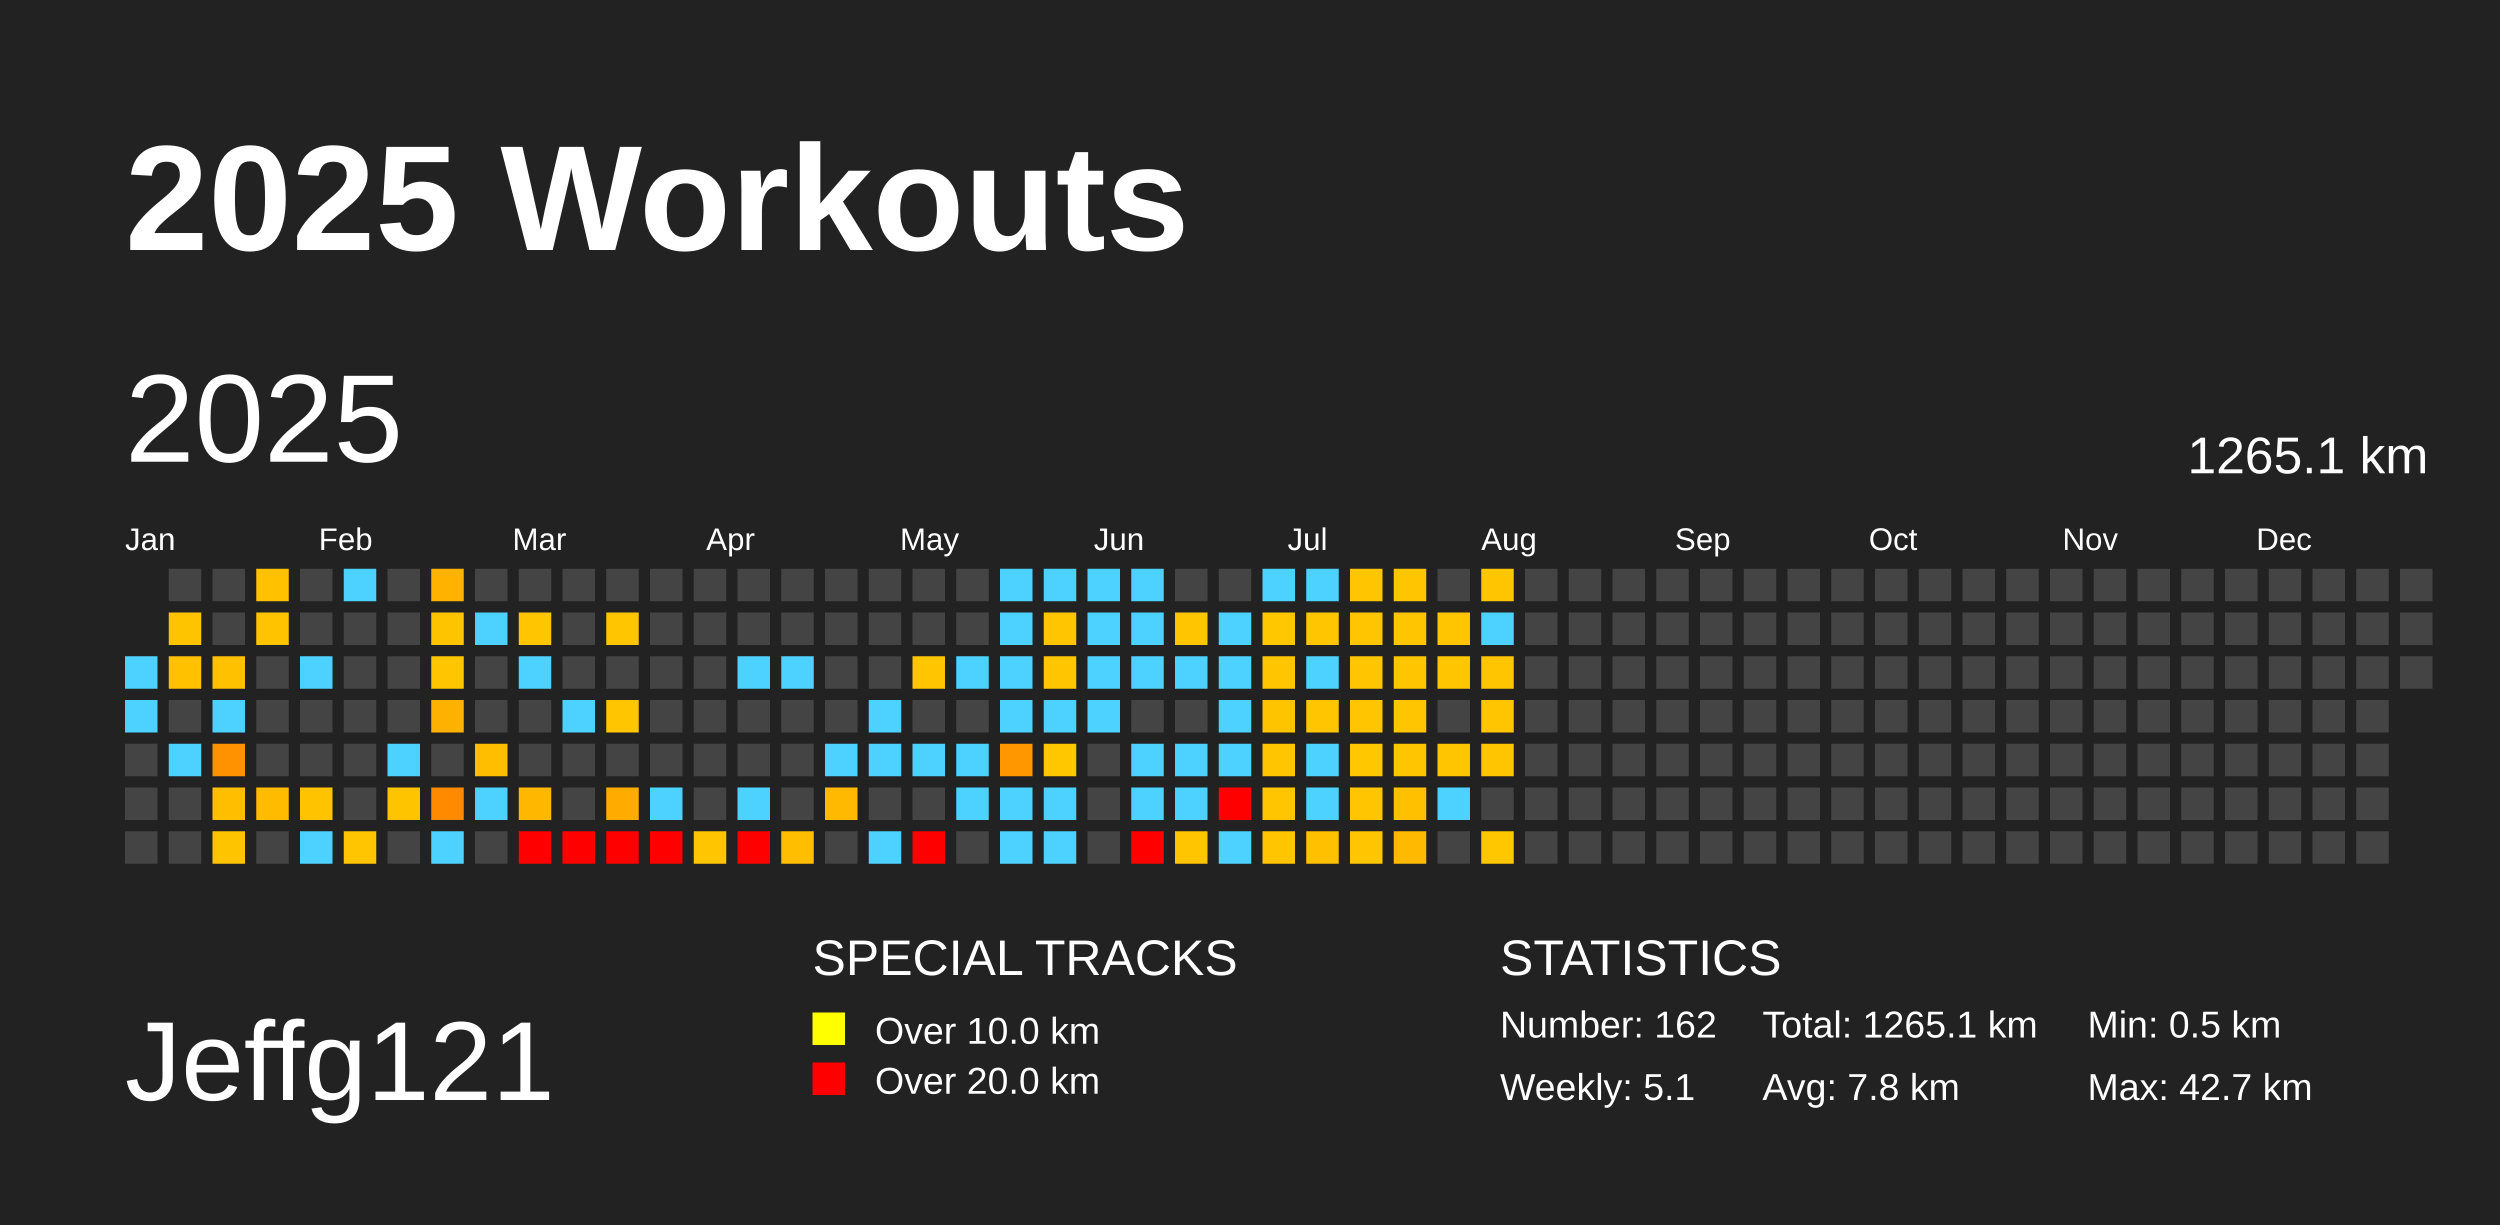
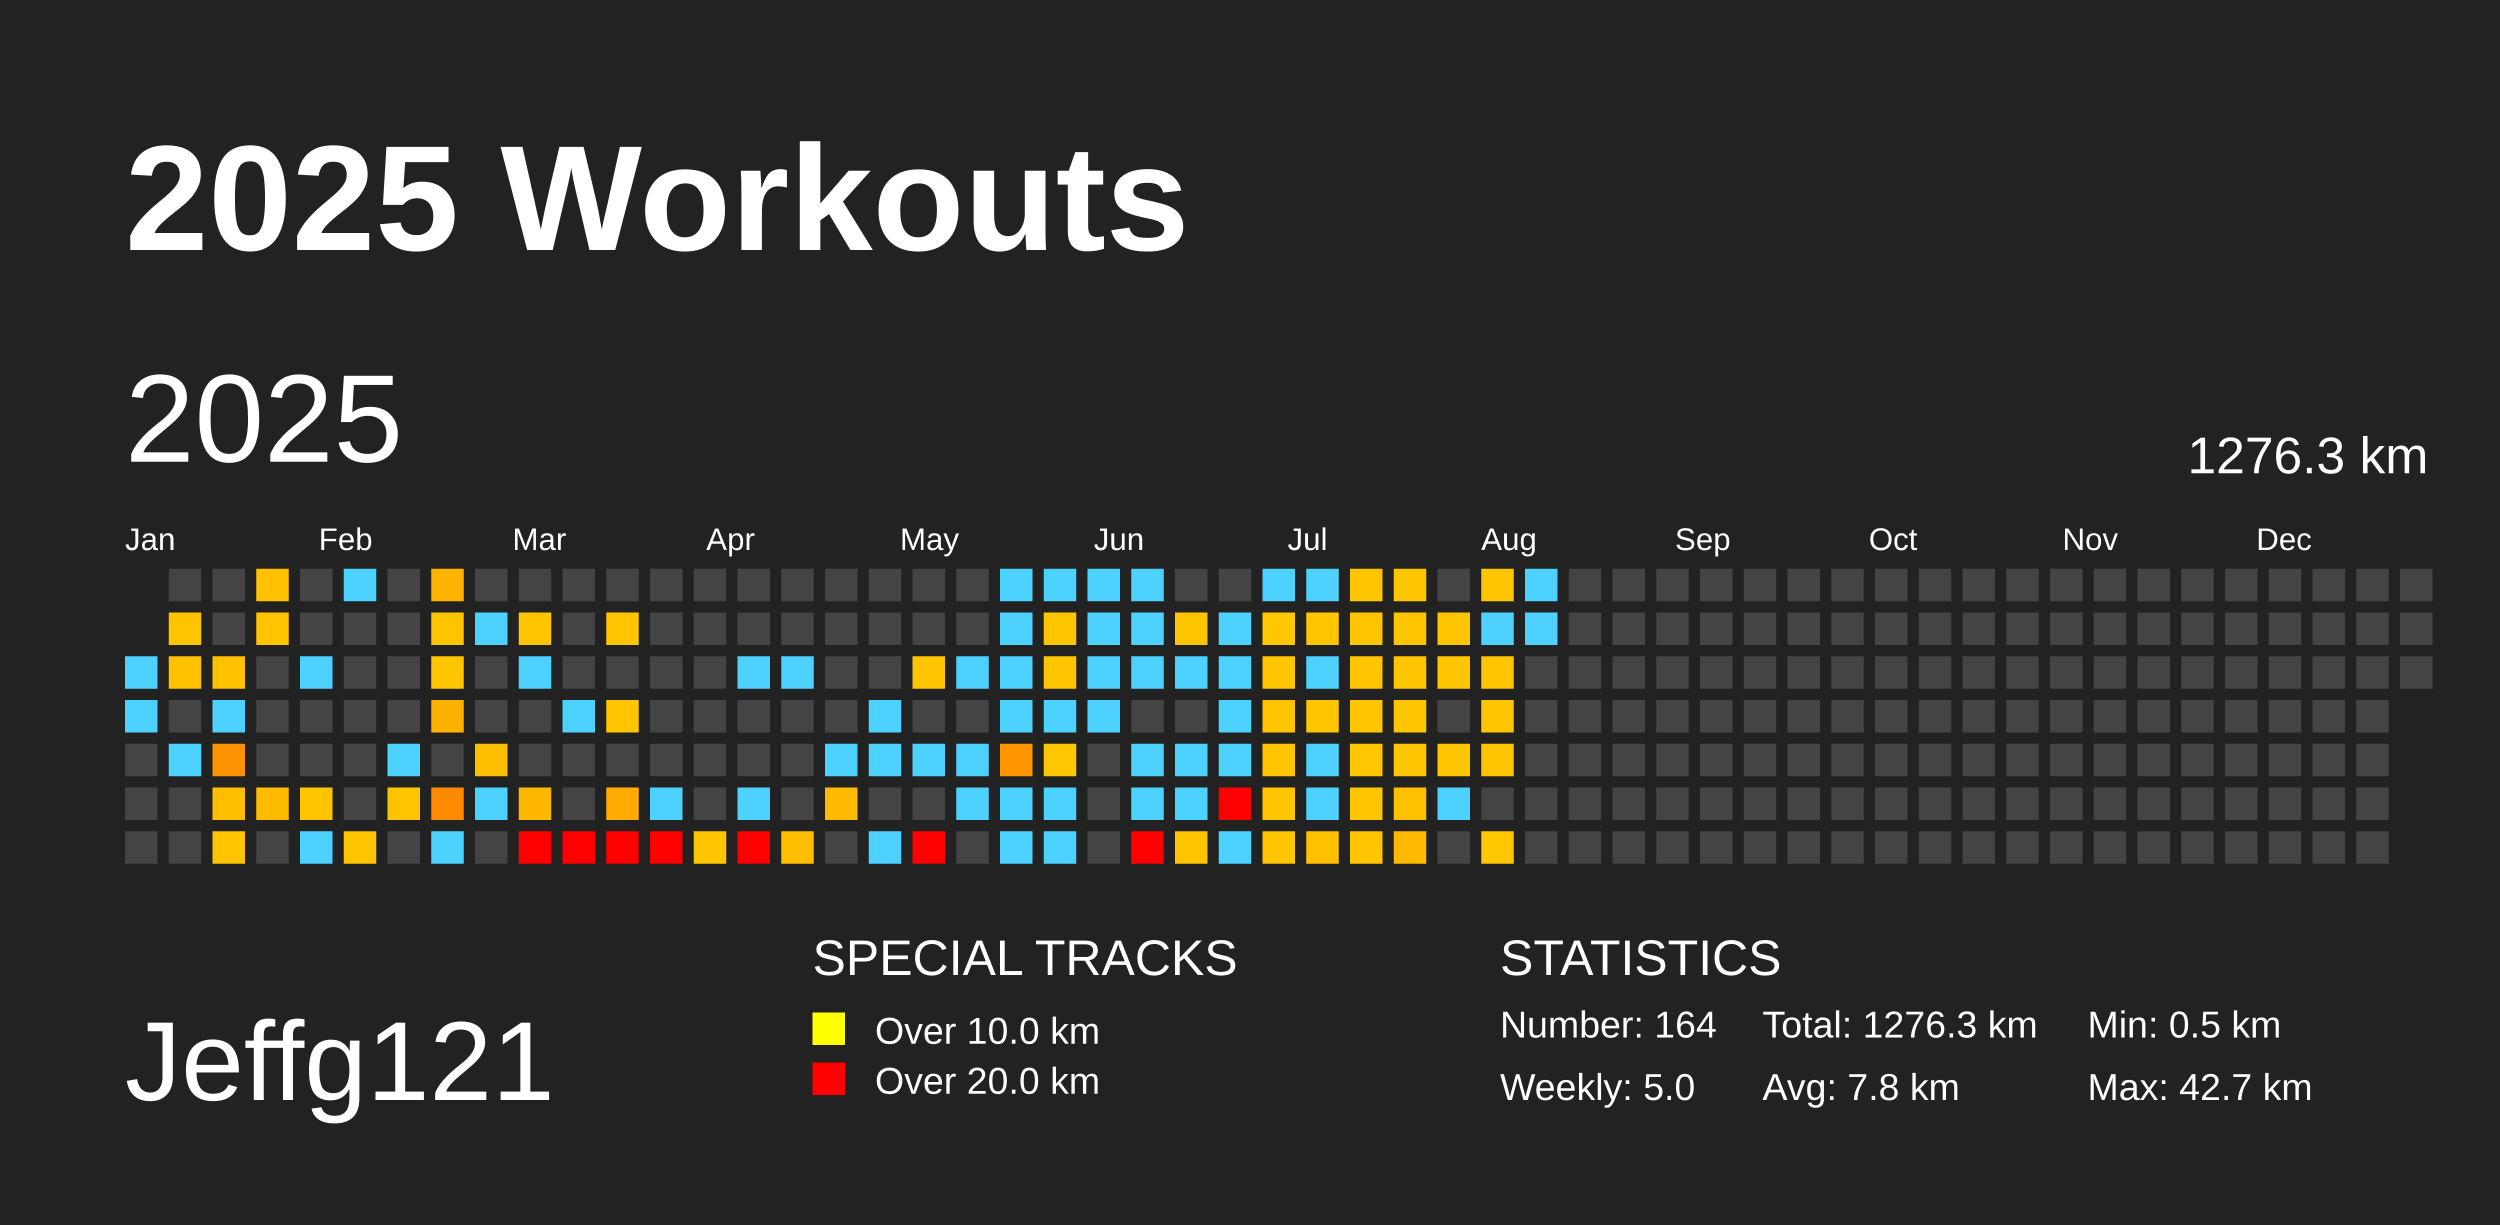
<svg xmlns="http://www.w3.org/2000/svg" baseProfile="full" height="98mm" version="1.1" viewBox="0,0,200,98" width="200mm">
  <defs />
  <rect fill="#222222" height="98" width="200" x="0" y="0" />
  <text fill="#FFFFFF" style="font-size:12px; font-family:Arial; font-weight:bold;" x="10" y="20">2025 Workouts</text>
  <text fill="#FFFFFF" style="font-size:9px; font-family:Arial" x="10" y="88">Jeffg121</text>
  <text fill="#FFFFFF" style="font-size:4px; font-family:Arial" x="65" y="78">SPECIAL TRACKS</text>
  <rect fill="yellow" height="2.6" width="2.6" x="65" y="81" />
  <text fill="#FFFFFF" style="font-size:3px; font-family:Arial" x="70" y="83.5">Over 10.0 km</text>
  <rect fill="red" height="2.6" width="2.6" x="65" y="85" />
  <text fill="#FFFFFF" style="font-size:3px; font-family:Arial" x="70" y="87.5">Over 20.0 km</text>
  <text fill="#FFFFFF" style="font-size:4px; font-family:Arial" x="120" y="78">STATISTICS</text>
-   <text fill="#FFFFFF" style="font-size:3px; font-family:Arial" x="120" y="83">Number: 162</text>
-   <text fill="#FFFFFF" style="font-size:3px; font-family:Arial" x="120" y="88">Weekly: 5.1</text>
-   <text fill="#FFFFFF" style="font-size:3px; font-family:Arial" x="141" y="83">Total: 1265.1 km</text>
+   <text fill="#FFFFFF" style="font-size:3px; font-family:Arial" x="120" y="83">Number: 164</text>
+   <text fill="#FFFFFF" style="font-size:3px; font-family:Arial" x="120" y="88">Weekly: 5.0</text>
+   <text fill="#FFFFFF" style="font-size:3px; font-family:Arial" x="141" y="83">Total: 1276.3 km</text>
  <text fill="#FFFFFF" style="font-size:3px; font-family:Arial" x="141" y="88">Avg: 7.8 km</text>
  <text fill="#FFFFFF" style="font-size:3px; font-family:Arial" x="167" y="83">Min: 0.5 km</text>
  <text fill="#FFFFFF" style="font-size:3px; font-family:Arial" x="167" y="88">Max: 42.7 km</text>
  <text dominant-baseline="hanging" fill="#FFFFFF" style="font-size:10.0px; font-family:Arial;" x="10" y="30">2025</text>
-   <text dominant-baseline="hanging" fill="#FFFFFF" style="font-size:4.125px; font-family:Arial;" x="175" y="35">1265.1 km</text>
+   <text dominant-baseline="hanging" fill="#FFFFFF" style="font-size:4.125px; font-family:Arial;" x="175" y="35">1276.3 km</text>
  <text fill="#FFFFFF" style="font-size:2.5px; font-family:Arial" x="10.0" y="44">Jan</text>
  <text fill="#FFFFFF" style="font-size:2.5px; font-family:Arial" x="25.5" y="44">Feb</text>
  <text fill="#FFFFFF" style="font-size:2.5px; font-family:Arial" x="41.0" y="44">Mar</text>
  <text fill="#FFFFFF" style="font-size:2.5px; font-family:Arial" x="56.5" y="44">Apr</text>
  <text fill="#FFFFFF" style="font-size:2.5px; font-family:Arial" x="72.0" y="44">May</text>
  <text fill="#FFFFFF" style="font-size:2.5px; font-family:Arial" x="87.5" y="44">Jun</text>
  <text fill="#FFFFFF" style="font-size:2.5px; font-family:Arial" x="103.0" y="44">Jul</text>
  <text fill="#FFFFFF" style="font-size:2.5px; font-family:Arial" x="118.5" y="44">Aug</text>
  <text fill="#FFFFFF" style="font-size:2.5px; font-family:Arial" x="134.0" y="44">Sep</text>
  <text fill="#FFFFFF" style="font-size:2.5px; font-family:Arial" x="149.5" y="44">Oct</text>
  <text fill="#FFFFFF" style="font-size:2.5px; font-family:Arial" x="165.0" y="44">Nov</text>
  <text fill="#FFFFFF" style="font-size:2.5px; font-family:Arial" x="180.5" y="44">Dec</text>
  <rect fill="#4dd2ff" height="2.6" width="2.6" x="10.0" y="52.5" />
  <rect fill="#4dd2ff" height="2.6" width="2.6" x="10.0" y="56.0" />
  <rect fill="#444444" height="2.6" width="2.6" x="10.0" y="59.5" />
  <rect fill="#444444" height="2.6" width="2.6" x="10.0" y="63.0" />
  <rect fill="#444444" height="2.6" width="2.6" x="10.0" y="66.5" />
  <rect fill="#444444" height="2.6" width="2.6" x="13.5" y="45.5" />
  <rect fill="#ffc400" height="2.6" width="2.6" x="13.5" y="49.0" />
  <rect fill="#ffc100" height="2.6" width="2.6" x="13.5" y="52.5" />
  <rect fill="#444444" height="2.6" width="2.6" x="13.5" y="56.0" />
  <rect fill="#4dd2ff" height="2.6" width="2.6" x="13.5" y="59.5" />
  <rect fill="#444444" height="2.6" width="2.6" x="13.5" y="63.0" />
  <rect fill="#444444" height="2.6" width="2.6" x="13.5" y="66.5" />
  <rect fill="#444444" height="2.6" width="2.6" x="17.0" y="45.5" />
  <rect fill="#444444" height="2.6" width="2.6" x="17.0" y="49.0" />
  <rect fill="#ffc100" height="2.6" width="2.6" x="17.0" y="52.5" />
  <rect fill="#4dd2ff" height="2.6" width="2.6" x="17.0" y="56.0" />
  <rect fill="#ff9200" height="2.6" width="2.6" x="17.0" y="59.5" />
  <rect fill="#ffbf00" height="2.6" width="2.6" x="17.0" y="63.0" />
  <rect fill="#ffc400" height="2.6" width="2.6" x="17.0" y="66.5" />
  <rect fill="#ffc100" height="2.6" width="2.6" x="20.5" y="45.5" />
  <rect fill="#ffc300" height="2.6" width="2.6" x="20.5" y="49.0" />
  <rect fill="#444444" height="2.6" width="2.6" x="20.5" y="52.5" />
  <rect fill="#444444" height="2.6" width="2.6" x="20.5" y="56.0" />
  <rect fill="#444444" height="2.6" width="2.6" x="20.5" y="59.5" />
  <rect fill="#ffbb00" height="2.6" width="2.6" x="20.5" y="63.0" />
  <rect fill="#444444" height="2.6" width="2.6" x="20.5" y="66.5" />
  <rect fill="#444444" height="2.6" width="2.6" x="24.0" y="45.5" />
  <rect fill="#444444" height="2.6" width="2.6" x="24.0" y="49.0" />
  <rect fill="#4dd2ff" height="2.6" width="2.6" x="24.0" y="52.5" />
  <rect fill="#444444" height="2.6" width="2.6" x="24.0" y="56.0" />
  <rect fill="#444444" height="2.6" width="2.6" x="24.0" y="59.5" />
  <rect fill="#ffc300" height="2.6" width="2.6" x="24.0" y="63.0" />
  <rect fill="#4dd2ff" height="2.6" width="2.6" x="24.0" y="66.5" />
  <rect fill="#4dd2ff" height="2.6" width="2.6" x="27.5" y="45.5" />
  <rect fill="#444444" height="2.6" width="2.6" x="27.5" y="49.0" />
  <rect fill="#444444" height="2.6" width="2.6" x="27.5" y="52.5" />
  <rect fill="#444444" height="2.6" width="2.6" x="27.5" y="56.0" />
  <rect fill="#444444" height="2.6" width="2.6" x="27.5" y="59.5" />
  <rect fill="#444444" height="2.6" width="2.6" x="27.5" y="63.0" />
  <rect fill="#ffc500" height="2.6" width="2.6" x="27.5" y="66.5" />
  <rect fill="#444444" height="2.6" width="2.6" x="31.0" y="45.5" />
  <rect fill="#444444" height="2.6" width="2.6" x="31.0" y="49.0" />
  <rect fill="#444444" height="2.6" width="2.6" x="31.0" y="52.5" />
  <rect fill="#444444" height="2.6" width="2.6" x="31.0" y="56.0" />
  <rect fill="#4dd2ff" height="2.6" width="2.6" x="31.0" y="59.5" />
  <rect fill="#ffc400" height="2.6" width="2.6" x="31.0" y="63.0" />
  <rect fill="#444444" height="2.6" width="2.6" x="31.0" y="66.5" />
  <rect fill="#ffb200" height="2.6" width="2.6" x="34.5" y="45.5" />
  <rect fill="#ffc400" height="2.6" width="2.6" x="34.5" y="49.0" />
  <rect fill="#ffc600" height="2.6" width="2.6" x="34.5" y="52.5" />
  <rect fill="#ffb100" height="2.6" width="2.6" x="34.5" y="56.0" />
  <rect fill="#444444" height="2.6" width="2.6" x="34.5" y="59.5" />
  <rect fill="#ff8a00" height="2.6" width="2.6" x="34.5" y="63.0" />
  <rect fill="#4dd2ff" height="2.6" width="2.6" x="34.5" y="66.5" />
  <rect fill="#444444" height="2.6" width="2.6" x="38.0" y="45.5" />
  <rect fill="#4dd2ff" height="2.6" width="2.6" x="38.0" y="49.0" />
  <rect fill="#444444" height="2.6" width="2.6" x="38.0" y="52.5" />
  <rect fill="#444444" height="2.6" width="2.6" x="38.0" y="56.0" />
  <rect fill="#ffbe00" height="2.6" width="2.6" x="38.0" y="59.5" />
  <rect fill="#4dd2ff" height="2.6" width="2.6" x="38.0" y="63.0" />
  <rect fill="#444444" height="2.6" width="2.6" x="38.0" y="66.5" />
  <rect fill="#444444" height="2.6" width="2.6" x="41.5" y="45.5" />
  <rect fill="#ffc500" height="2.6" width="2.6" x="41.5" y="49.0" />
  <rect fill="#4dd2ff" height="2.6" width="2.6" x="41.5" y="52.5" />
  <rect fill="#444444" height="2.6" width="2.6" x="41.5" y="56.0" />
  <rect fill="#444444" height="2.6" width="2.6" x="41.5" y="59.5" />
  <rect fill="#ffb700" height="2.6" width="2.6" x="41.5" y="63.0" />
  <rect fill="red" height="2.6" width="2.6" x="41.5" y="66.5" />
  <rect fill="#444444" height="2.6" width="2.6" x="45.0" y="45.5" />
  <rect fill="#444444" height="2.6" width="2.6" x="45.0" y="49.0" />
  <rect fill="#444444" height="2.6" width="2.6" x="45.0" y="52.5" />
  <rect fill="#4dd2ff" height="2.6" width="2.6" x="45.0" y="56.0" />
  <rect fill="#444444" height="2.6" width="2.6" x="45.0" y="59.5" />
  <rect fill="#444444" height="2.6" width="2.6" x="45.0" y="63.0" />
  <rect fill="red" height="2.6" width="2.6" x="45.0" y="66.5" />
  <rect fill="#444444" height="2.6" width="2.6" x="48.5" y="45.5" />
  <rect fill="#ffc500" height="2.6" width="2.6" x="48.5" y="49.0" />
  <rect fill="#444444" height="2.6" width="2.6" x="48.5" y="52.5" />
  <rect fill="#ffc600" height="2.6" width="2.6" x="48.5" y="56.0" />
  <rect fill="#444444" height="2.6" width="2.6" x="48.5" y="59.5" />
  <rect fill="#ffab00" height="2.6" width="2.6" x="48.5" y="63.0" />
  <rect fill="red" height="2.6" width="2.6" x="48.5" y="66.5" />
  <rect fill="#444444" height="2.6" width="2.6" x="52.0" y="45.5" />
  <rect fill="#444444" height="2.6" width="2.6" x="52.0" y="49.0" />
  <rect fill="#444444" height="2.6" width="2.6" x="52.0" y="52.5" />
  <rect fill="#444444" height="2.6" width="2.6" x="52.0" y="56.0" />
  <rect fill="#444444" height="2.6" width="2.6" x="52.0" y="59.5" />
  <rect fill="#4dd2ff" height="2.6" width="2.6" x="52.0" y="63.0" />
  <rect fill="red" height="2.6" width="2.6" x="52.0" y="66.5" />
  <rect fill="#444444" height="2.6" width="2.6" x="55.5" y="45.5" />
  <rect fill="#444444" height="2.6" width="2.6" x="55.5" y="49.0" />
  <rect fill="#444444" height="2.6" width="2.6" x="55.5" y="52.5" />
  <rect fill="#444444" height="2.6" width="2.6" x="55.5" y="56.0" />
  <rect fill="#444444" height="2.6" width="2.6" x="55.5" y="59.5" />
  <rect fill="#444444" height="2.6" width="2.6" x="55.5" y="63.0" />
  <rect fill="#ffc600" height="2.6" width="2.6" x="55.5" y="66.5" />
  <rect fill="#444444" height="2.6" width="2.6" x="59.0" y="45.5" />
  <rect fill="#444444" height="2.6" width="2.6" x="59.0" y="49.0" />
  <rect fill="#4dd2ff" height="2.6" width="2.6" x="59.0" y="52.5" />
  <rect fill="#444444" height="2.6" width="2.6" x="59.0" y="56.0" />
  <rect fill="#444444" height="2.6" width="2.6" x="59.0" y="59.5" />
  <rect fill="#4dd2ff" height="2.6" width="2.6" x="59.0" y="63.0" />
  <rect fill="red" height="2.6" width="2.6" x="59.0" y="66.5" />
  <rect fill="#444444" height="2.6" width="2.6" x="62.5" y="45.5" />
  <rect fill="#444444" height="2.6" width="2.6" x="62.5" y="49.0" />
  <rect fill="#4dd2ff" height="2.6" width="2.6" x="62.5" y="52.5" />
  <rect fill="#444444" height="2.6" width="2.6" x="62.5" y="56.0" />
  <rect fill="#444444" height="2.6" width="2.6" x="62.5" y="59.5" />
  <rect fill="#444444" height="2.6" width="2.6" x="62.5" y="63.0" />
  <rect fill="#ffbf00" height="2.6" width="2.6" x="62.5" y="66.5" />
  <rect fill="#444444" height="2.6" width="2.6" x="66.0" y="45.5" />
  <rect fill="#444444" height="2.6" width="2.6" x="66.0" y="49.0" />
  <rect fill="#444444" height="2.6" width="2.6" x="66.0" y="52.5" />
  <rect fill="#444444" height="2.6" width="2.6" x="66.0" y="56.0" />
  <rect fill="#4dd2ff" height="2.6" width="2.6" x="66.0" y="59.5" />
  <rect fill="#ffba00" height="2.6" width="2.6" x="66.0" y="63.0" />
  <rect fill="#444444" height="2.6" width="2.6" x="66.0" y="66.5" />
  <rect fill="#444444" height="2.6" width="2.6" x="69.5" y="45.5" />
  <rect fill="#444444" height="2.6" width="2.6" x="69.5" y="49.0" />
  <rect fill="#444444" height="2.6" width="2.6" x="69.5" y="52.5" />
  <rect fill="#4dd2ff" height="2.6" width="2.6" x="69.5" y="56.0" />
  <rect fill="#4dd2ff" height="2.6" width="2.6" x="69.5" y="59.5" />
  <rect fill="#444444" height="2.6" width="2.6" x="69.5" y="63.0" />
  <rect fill="#4dd2ff" height="2.6" width="2.6" x="69.5" y="66.5" />
  <rect fill="#444444" height="2.6" width="2.6" x="73.0" y="45.5" />
  <rect fill="#444444" height="2.6" width="2.6" x="73.0" y="49.0" />
  <rect fill="#ffc600" height="2.6" width="2.6" x="73.0" y="52.5" />
  <rect fill="#444444" height="2.6" width="2.6" x="73.0" y="56.0" />
  <rect fill="#4dd2ff" height="2.6" width="2.6" x="73.0" y="59.5" />
  <rect fill="#444444" height="2.6" width="2.6" x="73.0" y="63.0" />
  <rect fill="red" height="2.6" width="2.6" x="73.0" y="66.5" />
  <rect fill="#444444" height="2.6" width="2.6" x="76.5" y="45.5" />
  <rect fill="#444444" height="2.6" width="2.6" x="76.5" y="49.0" />
  <rect fill="#4dd2ff" height="2.6" width="2.6" x="76.5" y="52.5" />
  <rect fill="#444444" height="2.6" width="2.6" x="76.5" y="56.0" />
  <rect fill="#4dd2ff" height="2.6" width="2.6" x="76.5" y="59.5" />
  <rect fill="#4dd2ff" height="2.6" width="2.6" x="76.5" y="63.0" />
  <rect fill="#444444" height="2.6" width="2.6" x="76.5" y="66.5" />
  <rect fill="#4dd2ff" height="2.6" width="2.6" x="80.0" y="45.5" />
  <rect fill="#4dd2ff" height="2.6" width="2.6" x="80.0" y="49.0" />
  <rect fill="#4dd2ff" height="2.6" width="2.6" x="80.0" y="52.5" />
  <rect fill="#4dd2ff" height="2.6" width="2.6" x="80.0" y="56.0" />
  <rect fill="#ff9700" height="2.6" width="2.6" x="80.0" y="59.5" />
  <rect fill="#4dd2ff" height="2.6" width="2.6" x="80.0" y="63.0" />
  <rect fill="#4dd2ff" height="2.6" width="2.6" x="80.0" y="66.5" />
  <rect fill="#4dd2ff" height="2.6" width="2.6" x="83.5" y="45.5" />
  <rect fill="#ffc500" height="2.6" width="2.6" x="83.5" y="49.0" />
  <rect fill="#ffc600" height="2.6" width="2.6" x="83.5" y="52.5" />
  <rect fill="#4dd2ff" height="2.6" width="2.6" x="83.5" y="56.0" />
  <rect fill="#ffc700" height="2.6" width="2.6" x="83.5" y="59.5" />
  <rect fill="#4dd2ff" height="2.6" width="2.6" x="83.5" y="63.0" />
  <rect fill="#4dd2ff" height="2.6" width="2.6" x="83.5" y="66.5" />
  <rect fill="#4dd2ff" height="2.6" width="2.6" x="87.0" y="45.5" />
  <rect fill="#4dd2ff" height="2.6" width="2.6" x="87.0" y="49.0" />
  <rect fill="#4dd2ff" height="2.6" width="2.6" x="87.0" y="52.5" />
  <rect fill="#4dd2ff" height="2.6" width="2.6" x="87.0" y="56.0" />
  <rect fill="#444444" height="2.6" width="2.6" x="87.0" y="59.5" />
  <rect fill="#444444" height="2.6" width="2.6" x="87.0" y="63.0" />
  <rect fill="#444444" height="2.6" width="2.6" x="87.0" y="66.5" />
  <rect fill="#4dd2ff" height="2.6" width="2.6" x="90.5" y="45.5" />
  <rect fill="#4dd2ff" height="2.6" width="2.6" x="90.5" y="49.0" />
  <rect fill="#4dd2ff" height="2.6" width="2.6" x="90.5" y="52.5" />
  <rect fill="#444444" height="2.6" width="2.6" x="90.5" y="56.0" />
  <rect fill="#4dd2ff" height="2.6" width="2.6" x="90.5" y="59.5" />
  <rect fill="#4dd2ff" height="2.6" width="2.6" x="90.5" y="63.0" />
  <rect fill="red" height="2.6" width="2.6" x="90.5" y="66.5" />
  <rect fill="#444444" height="2.6" width="2.6" x="94.0" y="45.5" />
  <rect fill="#ffc500" height="2.6" width="2.6" x="94.0" y="49.0" />
  <rect fill="#4dd2ff" height="2.6" width="2.6" x="94.0" y="52.5" />
  <rect fill="#444444" height="2.6" width="2.6" x="94.0" y="56.0" />
  <rect fill="#4dd2ff" height="2.6" width="2.6" x="94.0" y="59.5" />
  <rect fill="#4dd2ff" height="2.6" width="2.6" x="94.0" y="63.0" />
  <rect fill="#ffc500" height="2.6" width="2.6" x="94.0" y="66.5" />
  <rect fill="#444444" height="2.6" width="2.6" x="97.5" y="45.5" />
  <rect fill="#4dd2ff" height="2.6" width="2.6" x="97.5" y="49.0" />
  <rect fill="#4dd2ff" height="2.6" width="2.6" x="97.5" y="52.5" />
  <rect fill="#4dd2ff" height="2.6" width="2.6" x="97.5" y="56.0" />
  <rect fill="#4dd2ff" height="2.6" width="2.6" x="97.5" y="59.5" />
  <rect fill="red" height="2.6" width="2.6" x="97.5" y="63.0" />
  <rect fill="#4dd2ff" height="2.6" width="2.6" x="97.5" y="66.5" />
  <rect fill="#4dd2ff" height="2.6" width="2.6" x="101.0" y="45.5" />
  <rect fill="#ffc700" height="2.6" width="2.6" x="101.0" y="49.0" />
  <rect fill="#ffc600" height="2.6" width="2.6" x="101.0" y="52.5" />
  <rect fill="#ffc400" height="2.6" width="2.6" x="101.0" y="56.0" />
  <rect fill="#ffc600" height="2.6" width="2.6" x="101.0" y="59.5" />
  <rect fill="#ffc600" height="2.6" width="2.6" x="101.0" y="63.0" />
  <rect fill="#ffc500" height="2.6" width="2.6" x="101.0" y="66.5" />
  <rect fill="#4dd2ff" height="2.6" width="2.6" x="104.5" y="45.5" />
  <rect fill="#ffc600" height="2.6" width="2.6" x="104.5" y="49.0" />
  <rect fill="#4dd2ff" height="2.6" width="2.6" x="104.5" y="52.5" />
  <rect fill="#ffc600" height="2.6" width="2.6" x="104.5" y="56.0" />
  <rect fill="#4dd2ff" height="2.6" width="2.6" x="104.5" y="59.5" />
  <rect fill="#4dd2ff" height="2.6" width="2.6" x="104.5" y="63.0" />
  <rect fill="#ffc000" height="2.6" width="2.6" x="104.5" y="66.5" />
  <rect fill="#ffc600" height="2.6" width="2.6" x="108.0" y="45.5" />
  <rect fill="#ffc500" height="2.6" width="2.6" x="108.0" y="49.0" />
  <rect fill="#ffc600" height="2.6" width="2.6" x="108.0" y="52.5" />
  <rect fill="#ffc600" height="2.6" width="2.6" x="108.0" y="56.0" />
  <rect fill="#ffc700" height="2.6" width="2.6" x="108.0" y="59.5" />
  <rect fill="#ffc600" height="2.6" width="2.6" x="108.0" y="63.0" />
  <rect fill="#ffc600" height="2.6" width="2.6" x="108.0" y="66.5" />
  <rect fill="#ffc600" height="2.6" width="2.6" x="111.5" y="45.5" />
  <rect fill="#ffc500" height="2.6" width="2.6" x="111.5" y="49.0" />
  <rect fill="#ffc600" height="2.6" width="2.6" x="111.5" y="52.5" />
  <rect fill="#ffc600" height="2.6" width="2.6" x="111.5" y="56.0" />
  <rect fill="#ffc600" height="2.6" width="2.6" x="111.5" y="59.5" />
  <rect fill="#ffc000" height="2.6" width="2.6" x="111.5" y="63.0" />
  <rect fill="#ffba00" height="2.6" width="2.6" x="111.5" y="66.5" />
  <rect fill="#444444" height="2.6" width="2.6" x="115.0" y="45.5" />
  <rect fill="#ffc500" height="2.6" width="2.6" x="115.0" y="49.0" />
  <rect fill="#ffc600" height="2.6" width="2.6" x="115.0" y="52.5" />
  <rect fill="#444444" height="2.6" width="2.6" x="115.0" y="56.0" />
  <rect fill="#ffc600" height="2.6" width="2.6" x="115.0" y="59.5" />
  <rect fill="#4dd2ff" height="2.6" width="2.6" x="115.0" y="63.0" />
  <rect fill="#444444" height="2.6" width="2.6" x="115.0" y="66.5" />
  <rect fill="#ffc600" height="2.6" width="2.6" x="118.5" y="45.5" />
  <rect fill="#4dd2ff" height="2.6" width="2.6" x="118.5" y="49.0" />
  <rect fill="#ffc500" height="2.6" width="2.6" x="118.5" y="52.5" />
  <rect fill="#ffc600" height="2.6" width="2.6" x="118.5" y="56.0" />
  <rect fill="#ffc600" height="2.6" width="2.6" x="118.5" y="59.5" />
  <rect fill="#444444" height="2.6" width="2.6" x="118.5" y="63.0" />
  <rect fill="#ffc700" height="2.6" width="2.6" x="118.5" y="66.5" />
-   <rect fill="#444444" height="2.6" width="2.6" x="122.0" y="45.5" />
-   <rect fill="#444444" height="2.6" width="2.6" x="122.0" y="49.0" />
+   <rect fill="#4dd2ff" height="2.6" width="2.6" x="122.0" y="45.5" />
+   <rect fill="#4dd2ff" height="2.6" width="2.6" x="122.0" y="49.0" />
  <rect fill="#444444" height="2.6" width="2.6" x="122.0" y="52.5" />
  <rect fill="#444444" height="2.6" width="2.6" x="122.0" y="56.0" />
  <rect fill="#444444" height="2.6" width="2.6" x="122.0" y="59.5" />
  <rect fill="#444444" height="2.6" width="2.6" x="122.0" y="63.0" />
  <rect fill="#444444" height="2.6" width="2.6" x="122.0" y="66.5" />
  <rect fill="#444444" height="2.6" width="2.6" x="125.5" y="45.5" />
  <rect fill="#444444" height="2.6" width="2.6" x="125.5" y="49.0" />
  <rect fill="#444444" height="2.6" width="2.6" x="125.5" y="52.5" />
  <rect fill="#444444" height="2.6" width="2.6" x="125.5" y="56.0" />
  <rect fill="#444444" height="2.6" width="2.6" x="125.5" y="59.5" />
  <rect fill="#444444" height="2.6" width="2.6" x="125.5" y="63.0" />
  <rect fill="#444444" height="2.6" width="2.6" x="125.5" y="66.5" />
  <rect fill="#444444" height="2.6" width="2.6" x="129.0" y="45.5" />
  <rect fill="#444444" height="2.6" width="2.6" x="129.0" y="49.0" />
  <rect fill="#444444" height="2.6" width="2.6" x="129.0" y="52.5" />
  <rect fill="#444444" height="2.6" width="2.6" x="129.0" y="56.0" />
  <rect fill="#444444" height="2.6" width="2.6" x="129.0" y="59.5" />
  <rect fill="#444444" height="2.6" width="2.6" x="129.0" y="63.0" />
  <rect fill="#444444" height="2.6" width="2.6" x="129.0" y="66.5" />
  <rect fill="#444444" height="2.6" width="2.6" x="132.5" y="45.5" />
  <rect fill="#444444" height="2.6" width="2.6" x="132.5" y="49.0" />
  <rect fill="#444444" height="2.6" width="2.6" x="132.5" y="52.5" />
  <rect fill="#444444" height="2.6" width="2.6" x="132.5" y="56.0" />
  <rect fill="#444444" height="2.6" width="2.6" x="132.5" y="59.5" />
  <rect fill="#444444" height="2.6" width="2.6" x="132.5" y="63.0" />
  <rect fill="#444444" height="2.6" width="2.6" x="132.5" y="66.5" />
  <rect fill="#444444" height="2.6" width="2.6" x="136.0" y="45.5" />
  <rect fill="#444444" height="2.6" width="2.6" x="136.0" y="49.0" />
  <rect fill="#444444" height="2.6" width="2.6" x="136.0" y="52.5" />
  <rect fill="#444444" height="2.6" width="2.6" x="136.0" y="56.0" />
  <rect fill="#444444" height="2.6" width="2.6" x="136.0" y="59.5" />
  <rect fill="#444444" height="2.6" width="2.6" x="136.0" y="63.0" />
  <rect fill="#444444" height="2.6" width="2.6" x="136.0" y="66.5" />
  <rect fill="#444444" height="2.6" width="2.6" x="139.5" y="45.5" />
  <rect fill="#444444" height="2.6" width="2.6" x="139.5" y="49.0" />
  <rect fill="#444444" height="2.6" width="2.6" x="139.5" y="52.5" />
  <rect fill="#444444" height="2.6" width="2.6" x="139.5" y="56.0" />
  <rect fill="#444444" height="2.6" width="2.6" x="139.5" y="59.5" />
  <rect fill="#444444" height="2.6" width="2.6" x="139.5" y="63.0" />
  <rect fill="#444444" height="2.6" width="2.6" x="139.5" y="66.5" />
  <rect fill="#444444" height="2.6" width="2.6" x="143.0" y="45.5" />
  <rect fill="#444444" height="2.6" width="2.6" x="143.0" y="49.0" />
  <rect fill="#444444" height="2.6" width="2.6" x="143.0" y="52.5" />
  <rect fill="#444444" height="2.6" width="2.6" x="143.0" y="56.0" />
  <rect fill="#444444" height="2.6" width="2.6" x="143.0" y="59.5" />
  <rect fill="#444444" height="2.6" width="2.6" x="143.0" y="63.0" />
  <rect fill="#444444" height="2.6" width="2.6" x="143.0" y="66.5" />
  <rect fill="#444444" height="2.6" width="2.6" x="146.5" y="45.5" />
  <rect fill="#444444" height="2.6" width="2.6" x="146.5" y="49.0" />
  <rect fill="#444444" height="2.6" width="2.6" x="146.5" y="52.5" />
  <rect fill="#444444" height="2.6" width="2.6" x="146.5" y="56.0" />
  <rect fill="#444444" height="2.6" width="2.6" x="146.5" y="59.5" />
  <rect fill="#444444" height="2.6" width="2.6" x="146.5" y="63.0" />
  <rect fill="#444444" height="2.6" width="2.6" x="146.5" y="66.5" />
  <rect fill="#444444" height="2.6" width="2.6" x="150.0" y="45.5" />
  <rect fill="#444444" height="2.6" width="2.6" x="150.0" y="49.0" />
  <rect fill="#444444" height="2.6" width="2.6" x="150.0" y="52.5" />
  <rect fill="#444444" height="2.6" width="2.6" x="150.0" y="56.0" />
  <rect fill="#444444" height="2.6" width="2.6" x="150.0" y="59.5" />
  <rect fill="#444444" height="2.6" width="2.6" x="150.0" y="63.0" />
  <rect fill="#444444" height="2.6" width="2.6" x="150.0" y="66.5" />
  <rect fill="#444444" height="2.6" width="2.6" x="153.5" y="45.5" />
  <rect fill="#444444" height="2.6" width="2.6" x="153.5" y="49.0" />
  <rect fill="#444444" height="2.6" width="2.6" x="153.5" y="52.5" />
  <rect fill="#444444" height="2.6" width="2.6" x="153.5" y="56.0" />
  <rect fill="#444444" height="2.6" width="2.6" x="153.5" y="59.5" />
  <rect fill="#444444" height="2.6" width="2.6" x="153.5" y="63.0" />
  <rect fill="#444444" height="2.6" width="2.6" x="153.5" y="66.5" />
  <rect fill="#444444" height="2.6" width="2.6" x="157.0" y="45.5" />
  <rect fill="#444444" height="2.6" width="2.6" x="157.0" y="49.0" />
  <rect fill="#444444" height="2.6" width="2.6" x="157.0" y="52.5" />
  <rect fill="#444444" height="2.6" width="2.6" x="157.0" y="56.0" />
  <rect fill="#444444" height="2.6" width="2.6" x="157.0" y="59.5" />
  <rect fill="#444444" height="2.6" width="2.6" x="157.0" y="63.0" />
  <rect fill="#444444" height="2.6" width="2.6" x="157.0" y="66.5" />
  <rect fill="#444444" height="2.6" width="2.6" x="160.5" y="45.5" />
  <rect fill="#444444" height="2.6" width="2.6" x="160.5" y="49.0" />
  <rect fill="#444444" height="2.6" width="2.6" x="160.5" y="52.5" />
  <rect fill="#444444" height="2.6" width="2.6" x="160.5" y="56.0" />
  <rect fill="#444444" height="2.6" width="2.6" x="160.5" y="59.5" />
  <rect fill="#444444" height="2.6" width="2.6" x="160.5" y="63.0" />
  <rect fill="#444444" height="2.6" width="2.6" x="160.5" y="66.5" />
  <rect fill="#444444" height="2.6" width="2.6" x="164.0" y="45.5" />
  <rect fill="#444444" height="2.6" width="2.6" x="164.0" y="49.0" />
  <rect fill="#444444" height="2.6" width="2.6" x="164.0" y="52.5" />
  <rect fill="#444444" height="2.6" width="2.6" x="164.0" y="56.0" />
  <rect fill="#444444" height="2.6" width="2.6" x="164.0" y="59.5" />
  <rect fill="#444444" height="2.6" width="2.6" x="164.0" y="63.0" />
  <rect fill="#444444" height="2.6" width="2.6" x="164.0" y="66.5" />
  <rect fill="#444444" height="2.6" width="2.6" x="167.5" y="45.5" />
  <rect fill="#444444" height="2.6" width="2.6" x="167.5" y="49.0" />
  <rect fill="#444444" height="2.6" width="2.6" x="167.5" y="52.5" />
  <rect fill="#444444" height="2.6" width="2.6" x="167.5" y="56.0" />
  <rect fill="#444444" height="2.6" width="2.6" x="167.5" y="59.5" />
  <rect fill="#444444" height="2.6" width="2.6" x="167.5" y="63.0" />
  <rect fill="#444444" height="2.6" width="2.6" x="167.5" y="66.5" />
  <rect fill="#444444" height="2.6" width="2.6" x="171.0" y="45.5" />
  <rect fill="#444444" height="2.6" width="2.6" x="171.0" y="49.0" />
  <rect fill="#444444" height="2.6" width="2.6" x="171.0" y="52.5" />
  <rect fill="#444444" height="2.6" width="2.6" x="171.0" y="56.0" />
  <rect fill="#444444" height="2.6" width="2.6" x="171.0" y="59.5" />
  <rect fill="#444444" height="2.6" width="2.6" x="171.0" y="63.0" />
  <rect fill="#444444" height="2.6" width="2.6" x="171.0" y="66.5" />
  <rect fill="#444444" height="2.6" width="2.6" x="174.5" y="45.5" />
  <rect fill="#444444" height="2.6" width="2.6" x="174.5" y="49.0" />
  <rect fill="#444444" height="2.6" width="2.6" x="174.5" y="52.5" />
  <rect fill="#444444" height="2.6" width="2.6" x="174.5" y="56.0" />
  <rect fill="#444444" height="2.6" width="2.6" x="174.5" y="59.5" />
  <rect fill="#444444" height="2.6" width="2.6" x="174.5" y="63.0" />
  <rect fill="#444444" height="2.6" width="2.6" x="174.5" y="66.5" />
  <rect fill="#444444" height="2.6" width="2.6" x="178.0" y="45.5" />
  <rect fill="#444444" height="2.6" width="2.6" x="178.0" y="49.0" />
  <rect fill="#444444" height="2.6" width="2.6" x="178.0" y="52.5" />
  <rect fill="#444444" height="2.6" width="2.6" x="178.0" y="56.0" />
  <rect fill="#444444" height="2.6" width="2.6" x="178.0" y="59.5" />
  <rect fill="#444444" height="2.6" width="2.6" x="178.0" y="63.0" />
  <rect fill="#444444" height="2.6" width="2.6" x="178.0" y="66.5" />
  <rect fill="#444444" height="2.6" width="2.6" x="181.5" y="45.5" />
  <rect fill="#444444" height="2.6" width="2.6" x="181.5" y="49.0" />
  <rect fill="#444444" height="2.6" width="2.6" x="181.5" y="52.5" />
  <rect fill="#444444" height="2.6" width="2.6" x="181.5" y="56.0" />
  <rect fill="#444444" height="2.6" width="2.6" x="181.5" y="59.5" />
  <rect fill="#444444" height="2.6" width="2.6" x="181.5" y="63.0" />
  <rect fill="#444444" height="2.6" width="2.6" x="181.5" y="66.5" />
  <rect fill="#444444" height="2.6" width="2.6" x="185.0" y="45.5" />
  <rect fill="#444444" height="2.6" width="2.6" x="185.0" y="49.0" />
  <rect fill="#444444" height="2.6" width="2.6" x="185.0" y="52.5" />
  <rect fill="#444444" height="2.6" width="2.6" x="185.0" y="56.0" />
  <rect fill="#444444" height="2.6" width="2.6" x="185.0" y="59.5" />
  <rect fill="#444444" height="2.6" width="2.6" x="185.0" y="63.0" />
  <rect fill="#444444" height="2.6" width="2.6" x="185.0" y="66.5" />
  <rect fill="#444444" height="2.6" width="2.6" x="188.5" y="45.5" />
  <rect fill="#444444" height="2.6" width="2.6" x="188.5" y="49.0" />
  <rect fill="#444444" height="2.6" width="2.6" x="188.5" y="52.5" />
  <rect fill="#444444" height="2.6" width="2.6" x="188.5" y="56.0" />
  <rect fill="#444444" height="2.6" width="2.6" x="188.5" y="59.5" />
  <rect fill="#444444" height="2.6" width="2.6" x="188.5" y="63.0" />
  <rect fill="#444444" height="2.6" width="2.6" x="188.5" y="66.5" />
  <rect fill="#444444" height="2.6" width="2.6" x="192.0" y="45.5" />
  <rect fill="#444444" height="2.6" width="2.6" x="192.0" y="49.0" />
  <rect fill="#444444" height="2.6" width="2.6" x="192.0" y="52.5" />
</svg>
